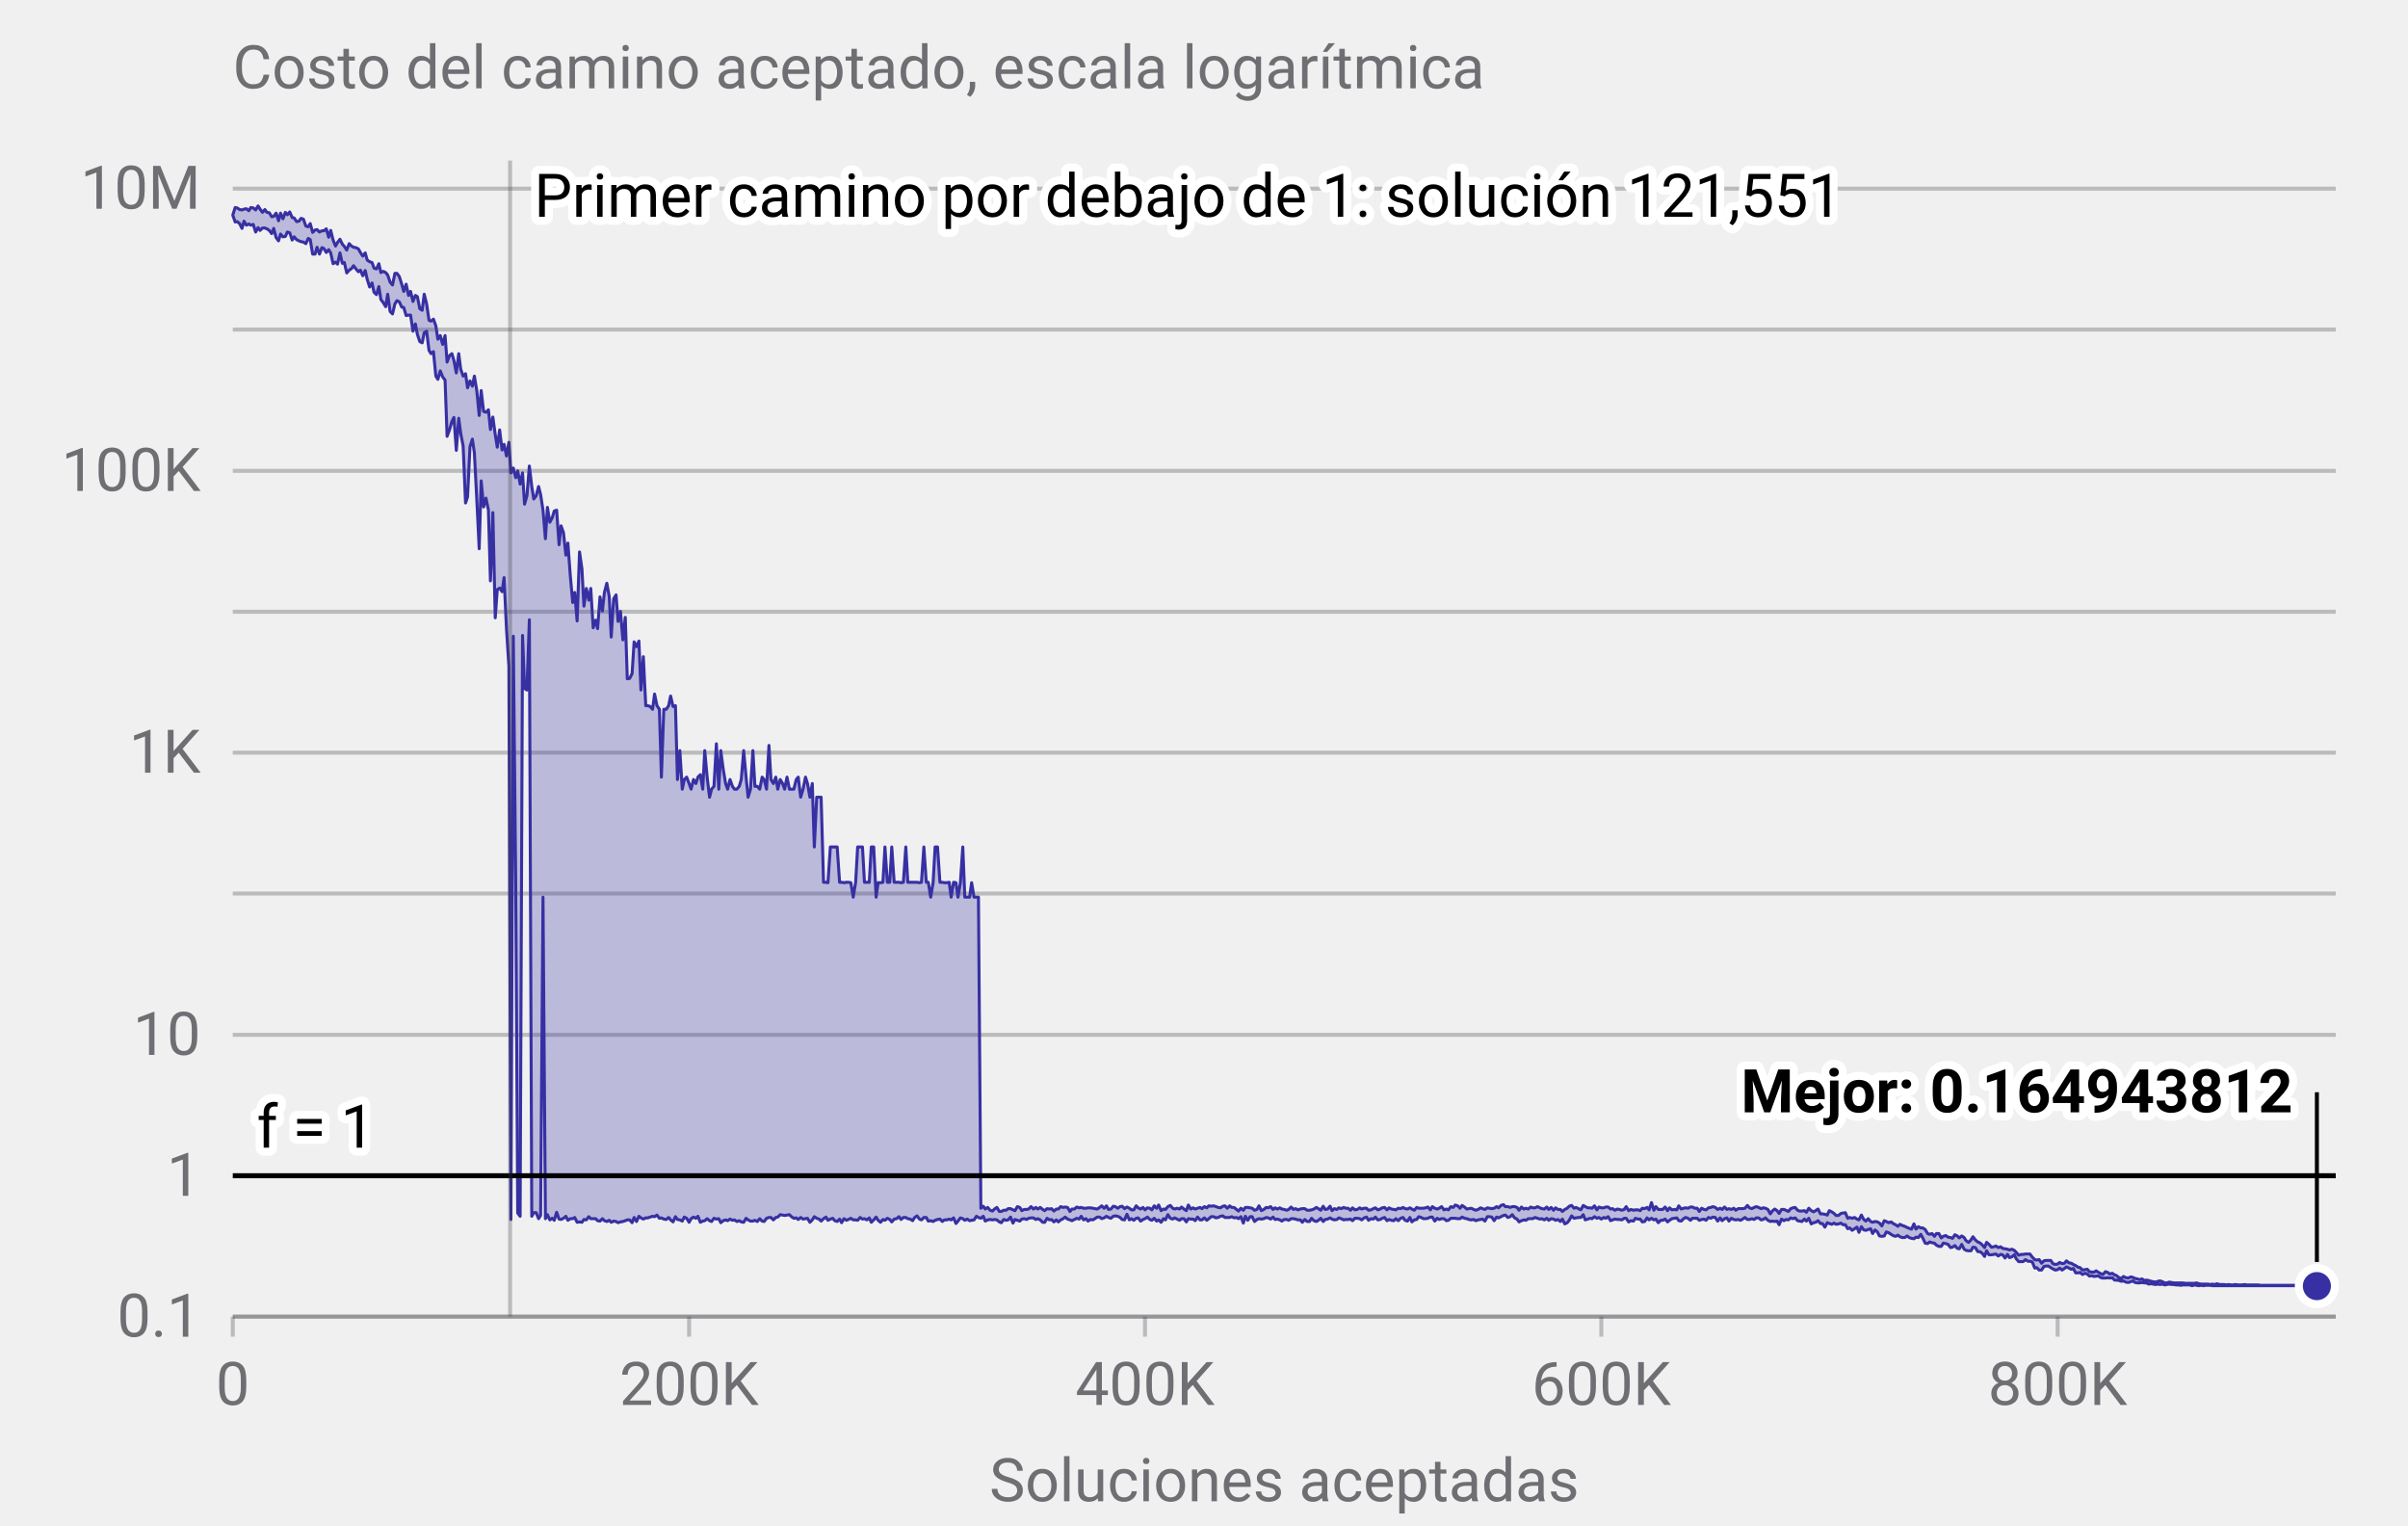
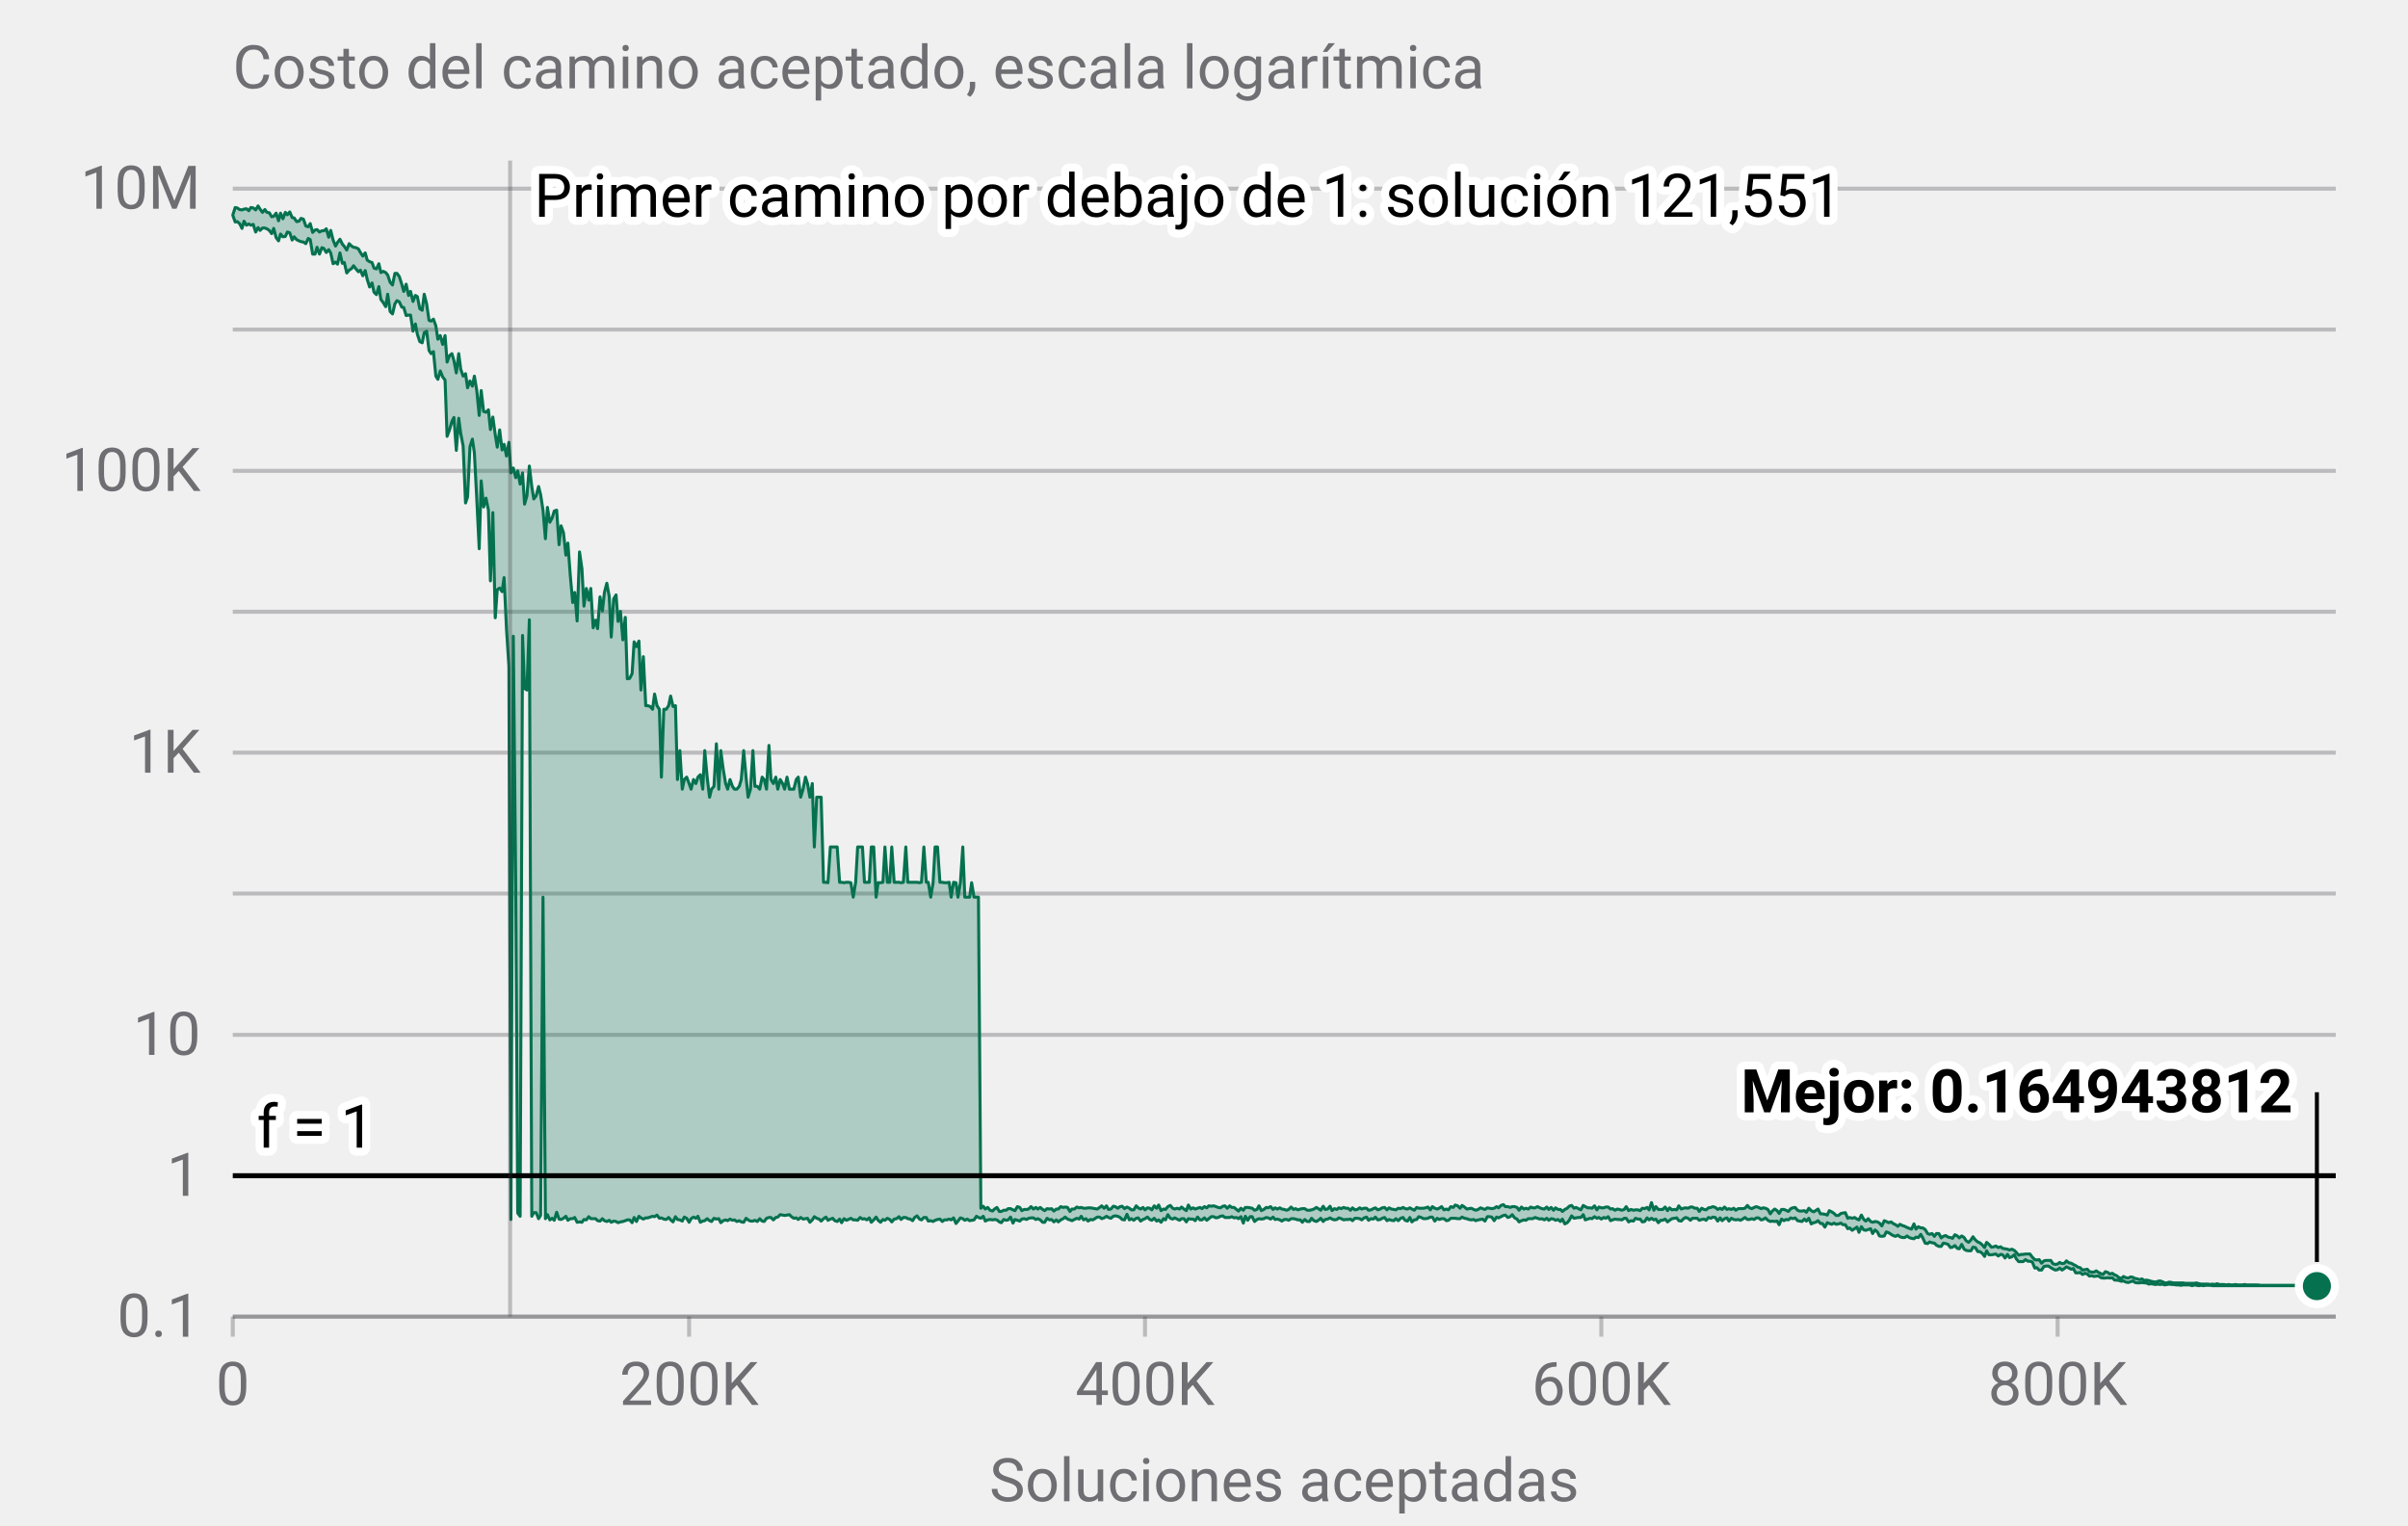
<svg xmlns="http://www.w3.org/2000/svg" width="600" height="380" viewBox="0 0 600 380" role="img" aria-labelledby="t d">
  <style>
text{font-family:-apple-system, BlinkMacSystemFont, system-ui, "Segoe UI", Roboto, sans-serif;fill:#000}
.sec{fill:#6e6e73}
.hair{stroke:rgba(60,60,67,.29);stroke-width:1;fill:none}
.ctx{fill:#c7c7cc}
- .acc{stroke:#3730a3}
- .accf{fill:#3730a3}
- .band{fill:#3730a3;fill-opacity:.28;stroke:#3730a3;stroke-width:.75}
+ .acc{stroke:#05714f}
+ .accf{fill:#05714f}
+ .band{fill:#05714f;fill-opacity:.28;stroke:#05714f;stroke-width:.75}
.ring{stroke:#fff}
.inkline{stroke:#000}
.lab{paint-order:stroke;stroke:#fff;stroke-width:4px;stroke-linejoin:round}</style>
  <path class="hair" d="M58 328H582" />
  <text class="sec" x="50" y="333" font-size="15" text-anchor="end">0.1</text>
  <text class="sec" x="50" y="297.9" font-size="15" text-anchor="end">1</text>
  <path class="hair" d="M58 257.8H582" />
  <text class="sec" x="50" y="262.8" font-size="15" text-anchor="end">10</text>
  <path class="hair" d="M58 222.6H582" />
  <path class="hair" d="M58 187.5H582" />
  <text class="sec" x="50" y="192.5" font-size="15" text-anchor="end">1K</text>
  <path class="hair" d="M58 152.4H582" />
  <path class="hair" d="M58 117.3H582" />
  <text class="sec" x="50" y="122.3" font-size="15" text-anchor="end">100K</text>
  <path class="hair" d="M58 82.1H582" />
  <path class="hair" d="M58 47H582" />
  <text class="sec" x="50" y="52" font-size="15" text-anchor="end">10M</text>
  <text class="sec" x="58" y="22" font-size="15">Costo del camino aceptado, escala logarítmica</text>
  <path class="hair" d="M58 328H582" />
  <path class="hair" d="M58 328v5" />
  <text class="sec" x="58" y="350" font-size="15" text-anchor="middle">0</text>
  <path class="hair" d="M171.7 328v5" />
  <text class="sec" x="171.7" y="350" font-size="15" text-anchor="middle">200K</text>
  <path class="hair" d="M285.3 328v5" />
  <text class="sec" x="285.3" y="350" font-size="15" text-anchor="middle">400K</text>
  <path class="hair" d="M399 328v5" />
  <text class="sec" x="399" y="350" font-size="15" text-anchor="middle">600K</text>
  <path class="hair" d="M512.7 328v5" />
  <text class="sec" x="512.7" y="350" font-size="15" text-anchor="middle">800K</text>
  <text class="sec" x="320" y="374" font-size="15" text-anchor="middle">Soluciones aceptadas</text>
  <path class="band" stroke-linejoin="round" d="M58 53.6 58.6 51.7 59.1 51.8 59.7 52.2 60.3 52.3 60.8 52.1 61.4 52 62 52.5 62.5 51.7 63.1 51.8 63.7 52.3 64.3 51.3 64.8 52.1 65.4 52.9 66 52.2 66.5 52.9 67.1 53 67.7 54 68.2 53.9 68.8 53.1 69.4 55 69.9 53.1 70.5 54.5 71.1 52.9 71.6 53.5 72.2 52.8 72.8 54.2 73.3 54.3 73.9 55.2 74.5 55.1 75 54.4 75.6 54.6 76.2 56.3 76.8 56.5 77.3 55.7 77.9 57.9 78.5 57.3 79 57.2 79.6 57.8 80.2 57.5 80.7 57.5 81.3 57 81.9 59.1 82.4 57.4 83 59.8 83.6 61.3 84.1 60.4 84.7 59.6 85.3 60.8 85.8 61.4 86.4 62.3 87 60.7 87.6 61.3 88.1 61.6 88.7 61.7 89.3 62 89.8 62.9 90.4 63.8 91 63 91.5 64.8 92.1 65.2 92.7 65.4 93.2 66.8 93.8 67 94.4 65.7 94.9 67.9 95.5 67.6 96.1 67.9 96.6 68.5 97.2 70.3 97.8 71 98.4 68.1 98.9 68.1 99.5 68.9 100.1 70.8 100.6 72.6 101.2 70.8 101.8 73.6 102.3 72.6 102.9 75.1 103.5 73.6 104 73.9 104.6 76.9 105.2 77.3 105.7 73.3 106.3 75.7 106.9 79.8 107.4 80 108 79.5 108.6 81.2 109.1 84.5 109.7 83.6 110.3 85.8 110.9 83.6 111.4 90.2 112 88.6 112.6 88.1 113.1 89.8 113.7 92.9 114.3 88.1 114.8 92 115.4 93.7 116 93.1 116.5 96.6 117.1 94.9 117.7 96.2 118.2 93.7 118.8 97.3 119.4 103.5 119.9 97.3 120.5 102.5 121.1 102.7 121.7 102.1 122.2 107 122.8 103.9 123.4 108.3 123.9 111.4 124.5 107.1 125.1 112.1 125.6 110.7 126.2 113.6 126.8 110.2 127.3 117.8 127.9 116.6 128.5 119 129 117.3 129.6 120.6 130.2 117.8 130.7 125.6 131.3 123.5 131.9 116.1 132.5 121.2 133 124.3 133.6 123.5 134.2 121.2 134.7 123.2 135.3 127.1 135.9 134.2 136.4 126.4 137 130.1 137.6 129 138.1 127.3 138.7 127.1 139.3 135.7 139.8 131 140.4 132.7 141 138.3 141.5 135.3 142.1 143.4 142.7 150.1 143.2 147.6 143.8 154.7 144.4 137.5 145 141.7 145.5 151 146.1 146.6 146.7 149.5 147.2 146.6 147.8 156.4 148.4 154.5 148.9 156.6 149.5 148.7 150.1 152.2 150.6 147.6 151.2 145.3 151.8 148.6 152.3 158.7 152.9 149.2 153.5 148.2 154 154.8 154.6 152.3 155.2 159.4 155.8 153.8 156.3 169.1 156.9 169 157.5 167.8 158 159.9 158.6 161.1 159.2 159.7 159.7 171.9 160.3 163.6 160.9 175.8 161.4 175.8 162 176 162.6 176.7 163.1 172.9 163.7 175.8 164.3 176.7 164.8 193.6 165.4 176.7 166 176.7 166.6 175.8 167.1 173.4 167.7 176 168.3 175.8 168.8 194.2 169.4 187 170 196.6 170.5 194.2 171.1 193.6 171.7 195.2 172.2 196.6 172.8 194.2 173.4 195.2 173.9 193.6 174.5 193 175.1 196.6 175.6 187 176.2 193.6 176.8 198.6 177.3 196.6 177.9 195.9 178.5 185.3 179.1 196.6 179.6 187 180.2 191.6 180.8 195.2 181.3 196.6 181.9 194.2 182.5 195.9 183 196.6 183.6 196.6 184.2 195.9 184.7 194.2 185.3 187 185.9 193.6 186.4 198.6 187 196.6 187.6 187 188.1 195.9 188.7 195.9 189.3 196.6 189.9 193.6 190.4 194.2 191 196.6 191.6 185.7 192.1 194.2 192.7 195.2 193.3 193.6 193.8 196.6 194.4 194.2 195 195.2 195.5 196.6 196.1 193.6 196.7 196.6 197.2 196.6 197.8 196.6 198.4 194.2 198.9 193.6 199.5 198.6 200.1 196.6 200.7 193.6 201.2 195.2 201.8 198.6 202.4 195.2 202.9 211 203.5 198.6 204.1 198.6 204.6 198.6 205.2 219.8 205.8 219.8 206.3 219.9 206.9 211 207.5 211 208 211 208.6 211 209.2 219.8 209.7 219.8 210.3 219.9 210.9 219.8 211.4 219.8 212 219.9 212.6 223.5 213.2 219.8 213.7 211 214.3 211 214.9 211 215.4 219.8 216 219.8 216.6 219.8 217.1 211 217.7 211 218.3 223.5 218.8 219.9 219.4 219.9 220 219.8 220.5 211 221.1 219.8 221.7 219.8 222.2 211 222.8 219.8 223.4 219.8 224 219.8 224.5 219.9 225.1 219.8 225.7 211 226.2 219.8 226.8 219.8 227.4 219.8 227.9 219.8 228.5 219.8 229.1 219.9 229.6 219.8 230.2 211 230.8 219.8 231.3 219.8 231.9 223.5 232.5 219.9 233 211 233.6 211 234.2 219.8 234.8 219.8 235.3 219.9 235.9 219.9 236.5 219.8 237 223.5 237.6 219.8 238.2 219.9 238.7 223.5 239.3 219.9 239.9 211 240.4 223.5 241 223.5 241.6 223.5 242.1 219.9 242.7 223.5 243.3 223.5 243.8 223.5 244.4 301 245 300.5 245.5 301.2 246.1 300.8 246.7 301.5 247.3 301.7 247.8 301.2 248.4 300.8 249 301.8 249.5 301.8 250.1 301.5 250.7 301.5 251.2 301.1 251.8 301.1 252.4 301.4 252.9 301.6 253.5 300.6 254.1 300.8 254.6 301.6 255.2 301.3 255.8 301.3 256.3 301.2 256.9 300.6 257.5 301.2 258.1 300.8 258.6 301.2 259.2 300.8 259.8 301.3 260.3 301.6 260.9 301.1 261.5 301.2 262 301.1 262.6 301.7 263.2 301.2 263.7 301.2 264.3 300.6 264.9 300.8 265.4 300.7 266 300.8 266.6 301.8 267.1 301.2 267.7 301.2 268.3 300.7 268.9 300.9 269.4 300.8 270 301 270.6 301 271.1 300.9 271.7 300.9 272.3 301 272.8 301.1 273.4 301.2 274 300.8 274.5 300.4 275.1 301 275.7 300.4 276.2 301.3 276.8 301.2 277.4 300.5 277.9 300.6 278.5 301 279.1 300.6 279.6 300.5 280.2 301.1 280.8 300.7 281.4 301 281.9 301.4 282.5 301.4 283.1 300.4 283.6 300.9 284.2 301.2 284.8 300.8 285.3 301.4 285.9 300.9 286.5 301 287 301.4 287.6 300.4 288.2 301 288.7 300.2 289.3 301.6 289.9 301.2 290.4 301.3 291 300.6 291.6 300.3 292.2 301 292.7 301.2 293.3 301 293.9 301.2 294.4 300.7 295 301.2 295.6 301.6 296.1 300.2 296.7 301.2 297.3 300.9 297.8 301.2 298.4 301 299 300.8 299.5 301.1 300.1 300.6 300.7 300.9 301.2 300.4 301.8 300.5 302.4 300.4 303 300.6 303.5 300.8 304.1 300.9 304.7 300.5 305.2 300.4 305.8 301 306.4 300.4 306.9 300.8 307.5 300.8 308.1 301.3 308.6 301.7 309.2 301 309.8 301.5 310.3 300.8 310.9 300.8 311.5 300.9 312 301 312.6 301.5 313.2 301.3 313.7 300.4 314.3 301.6 314.9 301.3 315.5 300.8 316 300.9 316.6 300.6 317.2 301.3 317.7 300.9 318.3 301.2 318.9 300.9 319.4 301.2 320 301.3 320.6 301.5 321.1 301.3 321.7 300.7 322.3 301.3 322.8 301.1 323.4 301.4 324 301.2 324.5 301.1 325.1 301.1 325.7 301.5 326.3 301.5 326.8 301.4 327.4 301.2 328 300.8 328.5 301.1 329.1 301.5 329.7 300.5 330.2 301.3 330.8 301.2 331.4 300.5 331.9 301.6 332.5 301.1 333.1 301.3 333.6 300.9 334.2 301.1 334.8 300.8 335.3 301 335.9 301 336.5 301.5 337 300.9 337.6 301.4 338.2 301.3 338.8 300.9 339.3 301.2 339.9 301 340.5 301 341 301.5 341.6 301.4 342.2 301.1 342.7 300.9 343.3 301.4 343.9 301.2 344.4 300.9 345 300.8 345.6 301.4 346.1 300.9 346.7 301.2 347.3 301.3 347.8 301.4 348.4 301 349 301.1 349.6 300.8 350.1 301.1 350.7 301.2 351.3 300.9 351.8 301.2 352.4 301.5 353 300.8 353.5 301 354.1 301 354.7 301 355.2 300.9 355.8 300.7 356.4 301.4 356.9 300.6 357.5 301 358.1 301.2 358.6 301 359.2 300.6 359.8 301.4 360.4 301.2 360.9 301.4 361.5 300.6 362.1 300.8 362.6 300.2 363.2 300.4 363.8 301 364.3 300.3 364.9 300.7 365.5 301.2 366 301.1 366.6 301 367.2 301.3 367.7 301.5 368.3 301.3 368.9 300.9 369.4 301.1 370 301.3 370.6 300.9 371.1 301 371.7 301.1 372.3 301 372.9 300.6 373.4 300.9 374 300.3 374.6 300.1 375.1 300.6 375.7 300.6 376.3 300.8 376.8 300.6 377.4 300.6 378 300.8 378.5 301.5 379.1 300.7 379.7 301.2 380.2 301 380.8 301.2 381.4 300.7 381.9 300.9 382.5 300.9 383.1 300.6 383.7 300.9 384.2 301.1 384.8 301.2 385.4 300.7 385.9 301.3 386.5 300.8 387.1 301.5 387.6 300.9 388.2 301.3 388.8 301.3 389.3 301.8 389.9 301.3 390.5 301 391 300.5 391.6 300.3 392.2 301 392.7 300.8 393.3 301.1 393.9 301.4 394.5 300.3 395 300.6 395.6 300.9 396.2 300.9 396.7 301 397.3 300.4 397.9 301.4 398.4 300.7 399 300.9 399.6 300.9 400.1 300.7 400.7 300.7 401.3 301.2 401.8 301.1 402.4 301.5 403 301.2 403.5 301.3 404.1 301.5 404.7 301.3 405.2 300.6 405.8 301.6 406.4 301.3 407 301.5 407.5 301.4 408.1 301.4 408.7 301.6 409.2 301 409.8 301.1 410.4 300.8 410.9 301.4 411.5 299.6 412.1 301.5 412.6 300.6 413.2 301.3 413.8 301.3 414.3 301.3 414.9 300.7 415.5 301.6 416 300.9 416.6 301.4 417.2 301.3 417.8 301.4 418.3 300.4 418.9 301.2 419.5 301 420 300.9 420.6 301 421.2 300.7 421.7 300.7 422.3 301 422.9 301 423.4 301.8 424 301 424.6 301.3 425.1 301.4 425.7 300.9 426.3 300.8 426.8 300.6 427.4 300.8 428 301.3 428.6 301 429.1 301.3 429.7 300.7 430.3 301.3 430.8 301.1 431.4 301.3 432 301 432.5 301.5 433.1 301.1 433.7 301.1 434.2 301.1 434.8 301 435.4 300.3 435.9 300.9 436.5 301.1 437.1 300.8 437.6 300.6 438.2 300.8 438.8 301.1 439.3 300.9 439.9 301 440.5 301.3 441.1 302.4 441.6 301.7 442.2 301.2 442.8 301.6 443.3 302.3 443.9 301.3 444.5 301.3 445 301.5 445.6 301.8 446.2 301.1 446.7 300.9 447.3 300.8 447.9 301.5 448.4 301.7 449 301.7 449.6 301.6 450.1 302 450.7 301 451.3 301.6 451.9 301.9 452.4 301.6 453 301.2 453.6 302.4 454.1 302.4 454.7 302.5 455.3 302.7 455.8 301.6 456.4 301.9 457 302.3 457.5 302.8 458.1 302.8 458.7 302.3 459.2 302.2 459.8 302.1 460.4 303.5 460.9 303.3 461.5 303.5 462.1 303.3 462.7 303.7 463.2 303.9 463.8 302.7 464.4 303.8 464.9 304.2 465.5 303.6 466.1 304.3 466.6 304.5 467.2 304.3 467.8 304.4 468.3 304.7 468.9 305.4 469.5 304.1 470 304.3 470.6 304.6 471.2 304.4 471.7 304.8 472.3 305.1 472.9 305.5 473.4 305 474 305.3 474.6 305.5 475.2 305.8 475.7 306 476.3 306.2 476.9 304.9 477.4 306.2 478 305.6 478.6 305.9 479.1 305.9 479.7 306.3 480.3 307.3 480.8 307.5 481.4 307.3 482 308 482.5 307.3 483.1 307.3 483.7 308.4 484.2 308 484.8 307.8 485.4 308.2 486 308.3 486.5 308.5 487.1 307.6 487.7 307.9 488.2 308.4 488.8 307.9 489.4 308.3 489.9 309.1 490.5 309.5 491.1 308.9 491.6 308.1 492.2 308.9 492.8 309.4 493.3 309.6 493.9 310.1 494.5 310.8 495 309.5 495.6 310 496.2 310.7 496.8 310.6 497.3 310.4 497.9 310.8 498.5 310.6 499 311 499.6 311.1 500.2 311.2 500.7 311.4 501.3 311.2 501.9 311.5 502.4 312 503 312.7 503.6 312.5 504.1 312.5 504.7 312.4 505.3 312.4 505.8 312.4 506.4 313.2 507 313.8 507.5 313.9 508.1 313.8 508.7 314.7 509.3 314.1 509.8 314 510.4 314 511 314 511.5 314.8 512.1 315 512.7 314.9 513.2 314.5 513.8 314.8 514.4 314.7 514.9 314.1 515.5 314.6 516.1 314.7 516.6 315 517.2 315.3 517.8 315.7 518.3 315.8 518.9 316.4 519.5 316.3 520.1 316.2 520.6 316.8 521.2 316.9 521.8 316.9 522.3 316.6 522.9 317 523.5 317.3 524 317.5 524.6 316.8 525.2 317 525.7 317.4 526.3 317.2 526.9 317.6 527.4 317.8 528 318.3 528.6 318.5 529.1 318 529.7 318.3 530.3 318.4 530.9 318.1 531.4 318.2 532 318.5 532.6 318.6 533.1 318.8 533.7 318.6 534.3 319 534.8 318.9 535.4 319 536 319.2 536.5 319.3 537.1 319.4 537.7 319.2 538.2 319.1 538.8 319.3 539.4 319.6 539.9 319.6 540.5 319.4 541.1 319.5 541.6 319.6 542.2 319.6 542.8 319.6 543.4 319.6 543.9 319.6 544.5 319.7 545.1 319.7 545.6 319.7 546.2 319.7 546.8 319.7 547.3 319.6 547.9 319.8 548.5 319.9 549 319.9 549.6 319.9 550.2 319.9 550.7 320 551.3 319.9 551.9 320 552.4 319.8 553 320 553.6 320 554.2 320 554.7 320.1 555.3 320 555.9 320.1 556.4 320.1 557 320 557.6 320.1 558.1 320.1 558.7 320.1 559.3 320 559.8 320.1 560.4 320.1 561 320.1 561.5 320.1 562.1 320.1 562.7 320.1 563.2 320.2 563.8 320.2 564.4 320.2 565 320.2 565.5 320.2 566.1 320.2 566.7 320.2 567.2 320.2 567.8 320.2 568.4 320.2 568.9 320.2 569.5 320.2 570.1 320.2 570.6 320.2 571.2 320.2 571.8 320.2 572.3 320.2 572.9 320.2 573.5 320.2 574 320.2 574.6 320.2 575.2 320.3 575.7 320.2 576.3 320.2 576.9 320.2 577.5 320.3 578 320.3 578.6 320.3 579.2 320.3 579.7 320.3 580.3 320.3 580.9 320.3 581.4 320.3 582 320.3 L582 320.4 581.4 320.4 580.9 320.4 580.3 320.3 579.7 320.3 579.2 320.3 578.6 320.4 578 320.3 577.5 320.4 576.9 320.3 576.3 320.4 575.7 320.3 575.2 320.3 574.6 320.3 574 320.3 573.5 320.4 572.9 320.3 572.3 320.3 571.8 320.3 571.2 320.3 570.6 320.3 570.1 320.3 569.5 320.3 568.9 320.3 568.4 320.3 567.8 320.3 567.2 320.3 566.7 320.3 566.1 320.3 565.5 320.3 565 320.3 564.4 320.3 563.8 320.3 563.2 320.3 562.7 320.3 562.1 320.3 561.5 320.3 561 320.3 560.4 320.3 559.8 320.3 559.3 320.3 558.7 320.3 558.1 320.3 557.6 320.3 557 320.3 556.4 320.3 555.9 320.3 555.3 320.3 554.7 320.3 554.2 320.3 553.6 320.3 553 320.3 552.4 320.3 551.9 320.3 551.3 320.3 550.7 320.2 550.2 320.2 549.6 320.2 549 320.3 548.5 320.2 547.9 320.3 547.3 320.2 546.8 320.1 546.2 320.3 545.6 320.1 545.1 320.1 544.5 320.1 543.9 320.1 543.4 320.2 542.8 320.1 542.2 320.1 541.6 320 541.1 320 540.5 319.9 539.9 320 539.4 320.1 538.8 319.9 538.2 320 537.7 319.9 537.1 320 536.5 319.9 536 319.8 535.4 319.9 534.8 319.6 534.3 319.6 533.7 319.5 533.1 319.6 532.6 319.6 532 319.5 531.4 319.1 530.9 319.3 530.3 319.5 529.7 319.4 529.1 319.1 528.6 319.2 528 319 527.4 318.9 526.9 318.9 526.3 318.3 525.7 318.4 525.2 318.3 524.6 318.4 524 318.4 523.5 318.3 522.9 317.9 522.3 317.9 521.8 318 521.2 317.8 520.6 317.9 520.1 317.4 519.5 317.2 518.9 317.5 518.3 317 517.8 317.1 517.2 317.1 516.6 316 516.1 316.2 515.5 315.9 514.9 315.6 514.4 316 513.8 316.4 513.2 315.9 512.7 316.3 512.1 316.4 511.5 316.1 511 315.8 510.4 315.4 509.8 315.4 509.3 315.5 508.7 316.4 508.1 316.4 507.5 315.8 507 315.9 506.4 314.4 505.8 314.2 505.3 314.2 504.7 313.8 504.1 314.3 503.6 314.3 503 314.3 502.4 313.6 501.9 312.6 501.3 313.1 500.7 313.3 500.2 312.5 499.6 313.4 499 312.6 498.5 312.5 497.9 312.9 497.3 312.4 496.8 312.5 496.2 312.6 495.6 312.6 495 311.6 494.5 313 493.9 312.2 493.3 311.8 492.8 311.8 492.2 310.8 491.6 310.7 491.1 311.6 490.5 311.6 489.9 311.5 489.4 311.2 488.8 310 488.2 311.1 487.7 311 487.1 310.3 486.5 310.7 486 310.8 485.4 310 484.8 309.8 484.2 309.7 483.7 310.5 483.1 310.5 482.5 310.2 482 309.7 481.4 309.6 480.8 309.4 480.3 309.8 479.7 309.7 479.1 308.4 478.6 307.5 478 308.3 477.4 308.2 476.9 308.6 476.3 308.5 475.7 308.3 475.2 307.9 474.6 308.3 474 308.3 473.4 308.1 472.9 307.7 472.3 308 471.7 307.8 471.2 307.5 470.6 307.1 470 306.9 469.5 307.9 468.9 308 468.3 307.9 467.8 306.9 467.2 306.4 466.6 307.3 466.1 306.1 465.5 306.3 464.9 306.5 464.4 306.4 463.8 305.6 463.2 307 462.7 305.7 462.1 306.1 461.5 306.5 460.9 305.9 460.4 306.1 459.8 305.1 459.2 305.1 458.7 304.7 458.1 304.9 457.5 305 457 304.7 456.4 305 455.8 304.8 455.3 304.6 454.7 305.7 454.1 304.8 453.6 304.8 453 304.1 452.4 304.5 451.9 304.6 451.3 304.9 450.7 303.5 450.1 304.2 449.6 303.7 449 304.3 448.4 304.2 447.9 304.1 447.3 303.4 446.7 303.6 446.2 303.4 445.6 303.9 445 303.8 444.5 304.1 443.9 303.7 443.3 305.1 442.8 304.2 442.2 304.3 441.6 304.2 441.1 304.3 440.5 304 439.9 303.4 439.3 303.8 438.8 303.9 438.2 303.4 437.6 303.4 437.1 303.8 436.5 303.6 435.9 303.8 435.4 303.8 434.8 303.3 434.2 303.7 433.7 304 433.1 303.8 432.5 303.9 432 303.8 431.4 303.5 430.8 304.2 430.3 303.4 429.7 303.6 429.1 304.1 428.6 303.4 428 304.2 427.4 303.3 426.8 303.2 426.3 303.5 425.7 303.3 425.1 304 424.6 303.7 424 303.8 423.4 304 422.9 303.5 422.3 303.5 421.7 303.5 421.2 304 420.6 303.5 420 303.3 419.5 303.6 418.9 304.2 418.3 304.1 417.8 303.4 417.2 303.5 416.6 303.6 416 304 415.5 304.4 414.9 303.7 414.3 304 413.8 304 413.2 304.6 412.6 303.7 412.1 303.9 411.5 303.5 410.9 303.9 410.4 303.4 409.8 304.3 409.2 304.4 408.7 303.7 408.1 303.7 407.5 303.5 407 304.2 406.4 304.1 405.8 304.4 405.2 303.5 404.7 303.5 404.1 303.9 403.5 303.8 403 303.8 402.4 303.7 401.8 303.9 401.3 304.1 400.7 303.1 400.1 303.5 399.6 303.3 399 303.7 398.4 303.3 397.9 303.5 397.3 303.1 396.7 303.6 396.2 303.5 395.6 303.7 395 303.9 394.5 302.6 393.9 303.3 393.3 303.3 392.7 303.4 392.2 303.5 391.6 302.9 391 304 390.5 304.6 389.9 304.9 389.3 303.7 388.8 304.3 388.2 303.8 387.6 304 387.1 303.7 386.5 303.6 385.9 304 385.4 303.5 384.8 303.9 384.2 303.6 383.7 303.7 383.1 303.5 382.5 303.3 381.9 303.6 381.4 303.6 380.8 303.6 380.2 304 379.7 303.9 379.1 304.1 378.5 304.4 378 303.7 377.4 303.4 376.8 302.6 376.3 303.1 375.7 303.3 375.1 302.7 374.6 302.8 374 303.1 373.4 303.4 372.9 303.2 372.3 304.1 371.7 303.2 371.1 303.1 370.6 303.1 370 304.2 369.4 303.7 368.9 303.8 368.3 303.9 367.7 304.1 367.2 303.8 366.6 303.9 366 303.8 365.5 303.6 364.9 303.5 364.3 303.2 363.8 303.6 363.2 303.6 362.6 303.5 362.1 303.5 361.5 303.5 360.9 304 360.4 304.1 359.8 303.6 359.2 303.6 358.6 303.8 358.1 303.5 357.5 304.2 356.9 303.2 356.4 303.2 355.8 303.5 355.2 303.6 354.7 303.6 354.1 303.3 353.5 303.1 353 303.8 352.4 303.9 351.8 304.4 351.3 303.3 350.7 304.2 350.1 304 349.6 303.3 349 303.5 348.4 304.1 347.8 303.6 347.3 304.1 346.7 304 346.1 303.8 345.6 304.1 345 303.3 344.4 303.5 343.9 303.8 343.3 303.9 342.7 303.2 342.2 303.7 341.6 303.6 341 304 340.5 303.2 339.9 303.4 339.3 303.9 338.8 303.6 338.2 303.5 337.6 303.5 337 304.1 336.5 303.7 335.9 303.8 335.3 303.8 334.8 303.9 334.2 303.6 333.6 303.4 333.1 303.8 332.5 303.9 331.9 303.7 331.4 303.4 330.8 303.7 330.2 303.8 329.7 304.3 329.1 303.5 328.5 304 328 304.3 327.4 304.1 326.8 303.5 326.3 304.3 325.7 304.3 325.1 303.8 324.5 304.5 324 303.9 323.4 303.9 322.8 303.7 322.3 303.6 321.7 303.6 321.1 304 320.6 303.8 320 303.8 319.4 304.2 318.9 303.9 318.3 303.7 317.7 303.8 317.2 303.2 316.6 303.7 316 303.4 315.5 303.3 314.9 303.6 314.3 303.7 313.7 303.6 313.2 303.8 312.6 304.3 312 303.1 311.5 303.1 310.9 304 310.3 303 309.8 304.7 309.2 303.1 308.6 303.6 308.1 303.3 307.5 303.4 306.9 303.1 306.4 303.3 305.8 303.3 305.2 303.3 304.7 302.9 304.1 303 303.5 303.3 303 303.4 302.4 303.1 301.8 303.1 301.2 303.6 300.7 304 300.1 303.4 299.5 303.9 299 303.9 298.4 303.2 297.8 304.1 297.3 303.7 296.7 303.7 296.1 303.6 295.6 304.4 295 303.6 294.4 303.6 293.9 304 293.3 303.7 292.7 303.4 292.2 303.7 291.6 303.5 291 302.6 290.4 303.9 289.9 303.6 289.3 304.5 288.7 303.9 288.2 304.2 287.6 303.5 287 304 286.5 303.8 285.9 303.2 285.3 303.6 284.8 303.8 284.2 304.2 283.6 303.4 283.1 303.5 282.5 304 281.9 303.6 281.4 303.9 280.8 302.5 280.2 303.9 279.6 303.8 279.1 303.3 278.5 303 277.9 302.9 277.4 303 276.8 303.5 276.2 303.3 275.7 303 275.1 303.4 274.5 303.6 274 303.2 273.4 303.2 272.8 303.6 272.3 303.9 271.7 303.8 271.1 304.2 270.6 303.6 270 303.9 269.4 303 268.9 303.7 268.3 303.5 267.7 303.8 267.1 304.1 266.6 303.9 266 303.7 265.4 303.2 264.9 303.6 264.3 303.9 263.7 304.4 263.2 303.9 262.6 304.4 262 303.8 261.5 303.9 260.9 303.5 260.3 304.5 259.8 304.5 259.2 303.9 258.6 303.6 258.1 303.8 257.5 303.4 256.9 303.4 256.3 303.5 255.8 303.8 255.2 303.6 254.6 303.7 254.1 304.2 253.5 304 252.9 303.8 252.4 304.7 251.8 303.2 251.2 303.9 250.7 304 250.1 303.8 249.5 304.6 249 304.4 248.4 303.9 247.8 303.8 247.3 303.9 246.7 303.8 246.1 303.9 245.5 304.2 245 303 244.4 303.5 243.8 303.3 243.3 303 242.7 303.9 242.1 304 241.6 304.1 241 303.7 240.4 304 239.9 303.6 239.3 303.4 238.7 304.2 238.2 304.8 237.6 303.4 237 303.9 236.5 303.7 235.9 303.9 235.3 303.9 234.8 304.3 234.2 303.7 233.6 303.8 233 304 232.5 304.3 231.9 304.1 231.3 304.2 230.8 303.3 230.2 303.3 229.6 303.9 229.1 303.7 228.5 302.9 227.9 303.3 227.4 304.1 226.8 303.7 226.2 303.6 225.7 303.3 225.1 303.3 224.5 303.8 224 303.1 223.4 303.6 222.8 303.7 222.2 304.4 221.7 303.8 221.1 303.5 220.5 304 220 303.8 219.4 304.5 218.8 304 218.3 303.2 217.7 303.9 217.1 304.5 216.6 303.4 216 303.9 215.4 303.6 214.9 303.7 214.3 303.3 213.7 304 213.2 303.9 212.6 303.9 212 303.5 211.4 303.8 210.9 304 210.3 303.6 209.7 304.6 209.2 303.7 208.6 304.3 208 304.1 207.5 303.5 206.9 303.7 206.3 304 205.8 303.2 205.2 303.6 204.6 304.2 204.1 303.7 203.5 303.5 202.9 303.1 202.4 303.9 201.8 304.5 201.2 303.5 200.7 303.6 200.1 303.7 199.5 303.3 198.9 303.8 198.4 303.4 197.8 303.5 197.2 303.1 196.7 302.6 196.1 302.7 195.5 302.8 195 302.7 194.4 302.6 193.8 303.2 193.3 303.3 192.7 303.9 192.1 303.3 191.6 303.3 191 303.5 190.4 304.3 189.9 304.2 189.3 303.6 188.7 304.3 188.1 304 187.6 304.2 187 304.2 186.4 303.9 185.9 303.5 185.3 304.5 184.7 304.4 184.2 304.1 183.6 304.3 183 303.9 182.5 304 181.9 303.7 181.3 304.1 180.8 303.9 180.2 304.1 179.6 304.6 179.1 303.6 178.5 303.7 177.9 303.5 177.3 304.3 176.8 304.1 176.2 303.6 175.6 304.1 175.1 304.2 174.5 304.5 173.9 303 173.4 303.5 172.8 303.2 172.2 303.6 171.7 304.5 171.1 303.5 170.5 303.2 170 304.2 169.4 303.9 168.8 303.8 168.3 303.1 167.7 304.4 167.1 303.9 166.6 303.3 166 303.8 165.4 303.7 164.8 303.4 164.3 303.5 163.7 302.7 163.1 303.1 162.6 303 162 303.2 161.4 303.4 160.9 303.4 160.3 303.7 159.7 303.4 159.2 303 158.6 304.3 158 303.3 157.5 304.6 156.9 303.9 156.3 303.9 155.8 304.1 155.2 304.3 154.6 304.4 154 304.6 153.5 304.3 152.9 304.2 152.3 304.5 151.8 304 151.2 304.3 150.6 304.1 150.1 303.6 149.5 304.2 148.9 304.1 148.4 303.6 147.8 303.6 147.2 303.6 146.7 303.1 146.1 303.9 145.5 303.8 145 304.5 144.4 304.4 143.8 304.5 143.2 303.3 142.7 303.6 142.1 303.6 141.5 304 141 303 140.4 303.5 139.8 303.8 139.3 303.7 138.7 302 138.1 304 137.6 303.5 137 303.9 136.4 302.6 135.9 303.6 135.3 223.5 134.7 302.8 134.2 303.6 133.6 302.1 133 302.1 132.5 303 131.9 154.4 131.3 171.9 130.7 171.5 130.2 158.3 129.6 303 129 302.2 128.5 219.8 127.9 158.5 127.3 303.8 126.8 166 126.2 156.6 125.6 143.9 125.1 147.4 124.5 146.5 123.9 146.9 123.4 153.9 122.8 127.7 122.2 144.7 121.7 127.1 121.1 124.1 120.5 126.3 119.9 119.8 119.4 136.7 118.8 124.4 118.2 112.8 117.7 109.4 117.1 111.3 116.5 123.8 116 125.3 115.4 111.1 114.8 108 114.3 104.2 113.7 112.2 113.1 104 112.6 105 112 107.1 111.4 108.7 110.9 94.7 110.3 93.9 109.7 92.4 109.1 94.5 108.6 93.7 108 87.6 107.4 88.1 106.9 87.3 106.3 82.5 105.7 82.9 105.2 85.4 104.6 85.1 104 83.3 103.5 80.7 102.9 82.5 102.3 78.5 101.8 78.5 101.2 78.6 100.6 76.6 100.1 76.5 99.5 75.2 98.9 74.9 98.4 75.7 97.8 78.2 97.2 77.6 96.6 73.3 96.1 76.4 95.5 75.4 94.9 74.6 94.4 71.4 93.8 73.4 93.2 72.8 92.7 70.5 92.1 71.5 91.5 69.6 91 67.4 90.4 68.7 89.8 67.3 89.3 67.7 88.7 67 88.1 66.2 87.6 66.9 87 67.3 86.4 68 85.8 65.4 85.3 65.6 84.7 63 84.1 65.8 83.6 65.3 83 65.7 82.4 63 81.9 62.2 81.3 62.9 80.7 61.9 80.2 61.7 79.6 63.3 79 61.6 78.5 63.3 77.9 63.3 77.3 59.7 76.8 59.4 76.2 60.7 75.6 60.3 75 60.2 74.5 60 73.9 59.7 73.3 59 72.8 59.8 72.2 58 71.6 57.8 71.1 58.9 70.5 59 69.9 58.3 69.4 60 68.8 59.2 68.2 56.9 67.7 58.2 67.1 57.4 66.5 57 66 56.8 65.4 56.8 64.8 57.4 64.3 56.7 63.7 57.8 63.1 55.9 62.5 56.1 62 55.8 61.4 56.1 60.8 55.1 60.3 56.9 59.7 55.7 59.1 55.2 58.6 55.3 58 53.6Z" />
  <path class="inkline" stroke-width="1.25" d="M58 292.9H582" />
  <text x="64" y="285.9" font-size="15" class="lab">f = 1</text>
  <path class="hair" d="M127.1 40V328" />
  <text x="133.1" y="54" font-size="15" class="lab">Primer camino por debajo de 1: solución 121,551</text>
  <circle class="accf ring" stroke-width="2" cx="577.3" cy="320.4" r="4.5" />
  <path class="inkline" stroke-width="1" d="M577.3 272.1V314.4" />
  <text x="571.3" y="277.1" font-size="15" font-weight="600" text-anchor="end" class="lab">Mejor: 0.164943812</text>
</svg>
